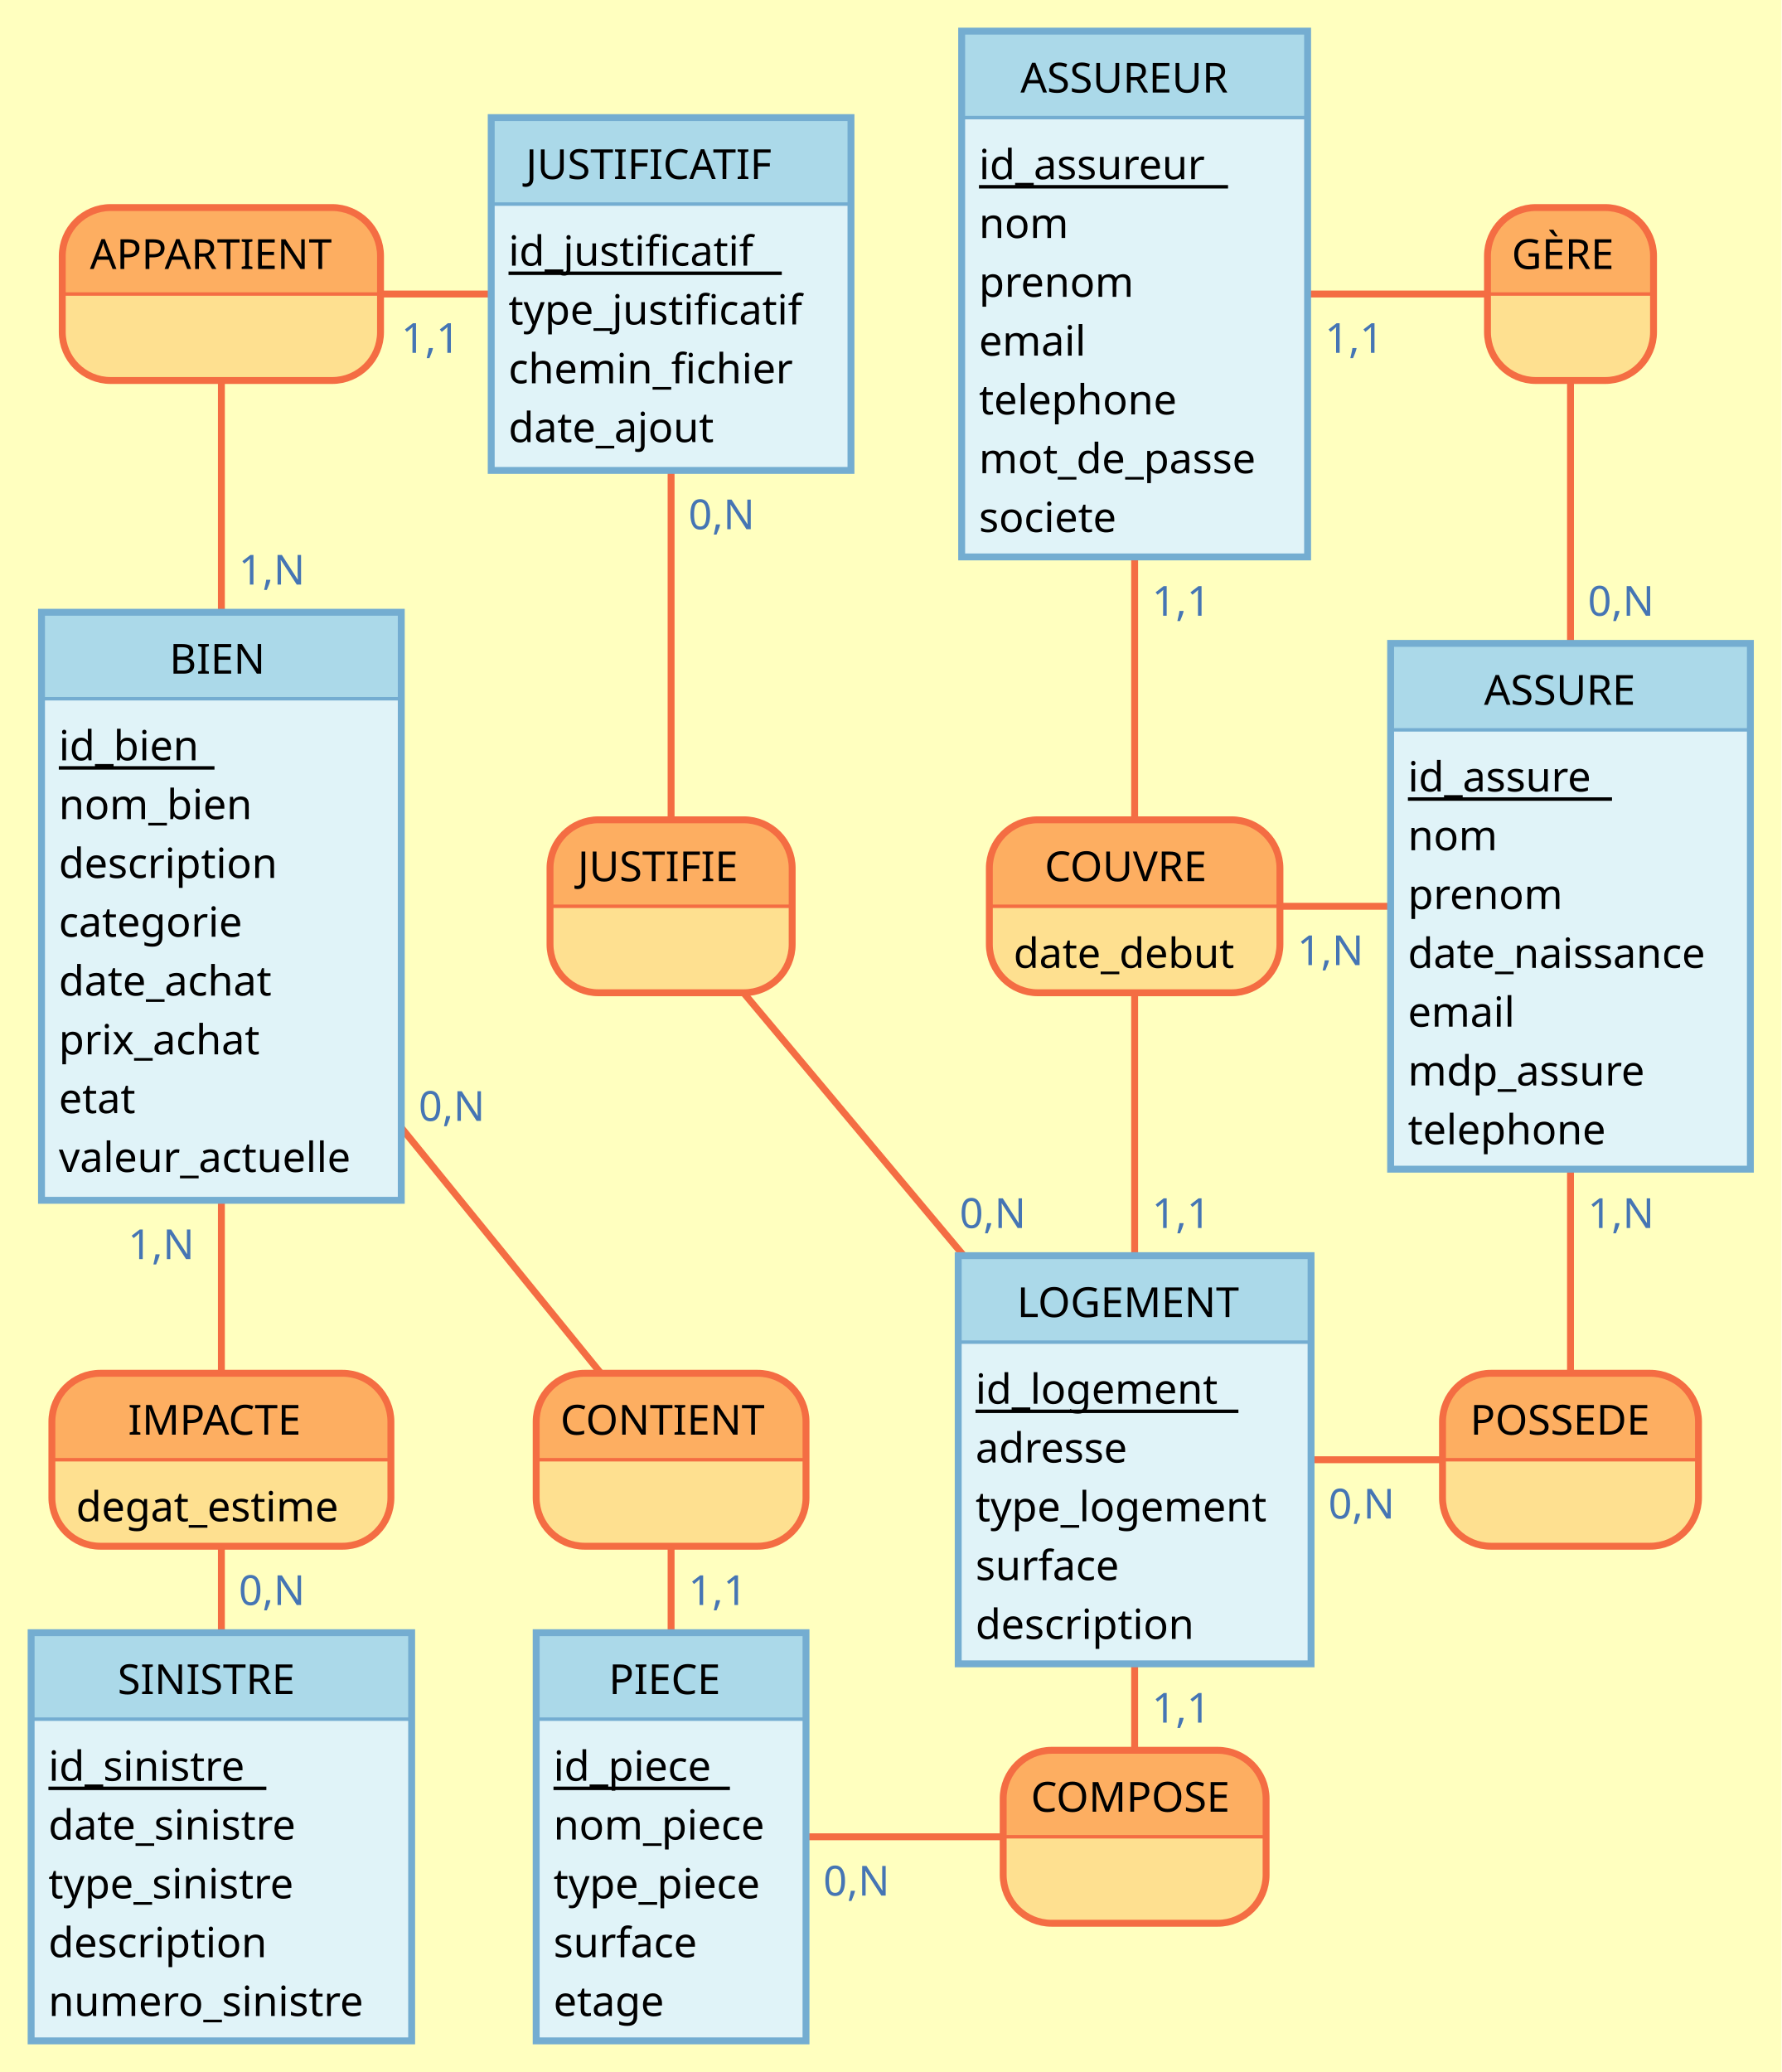
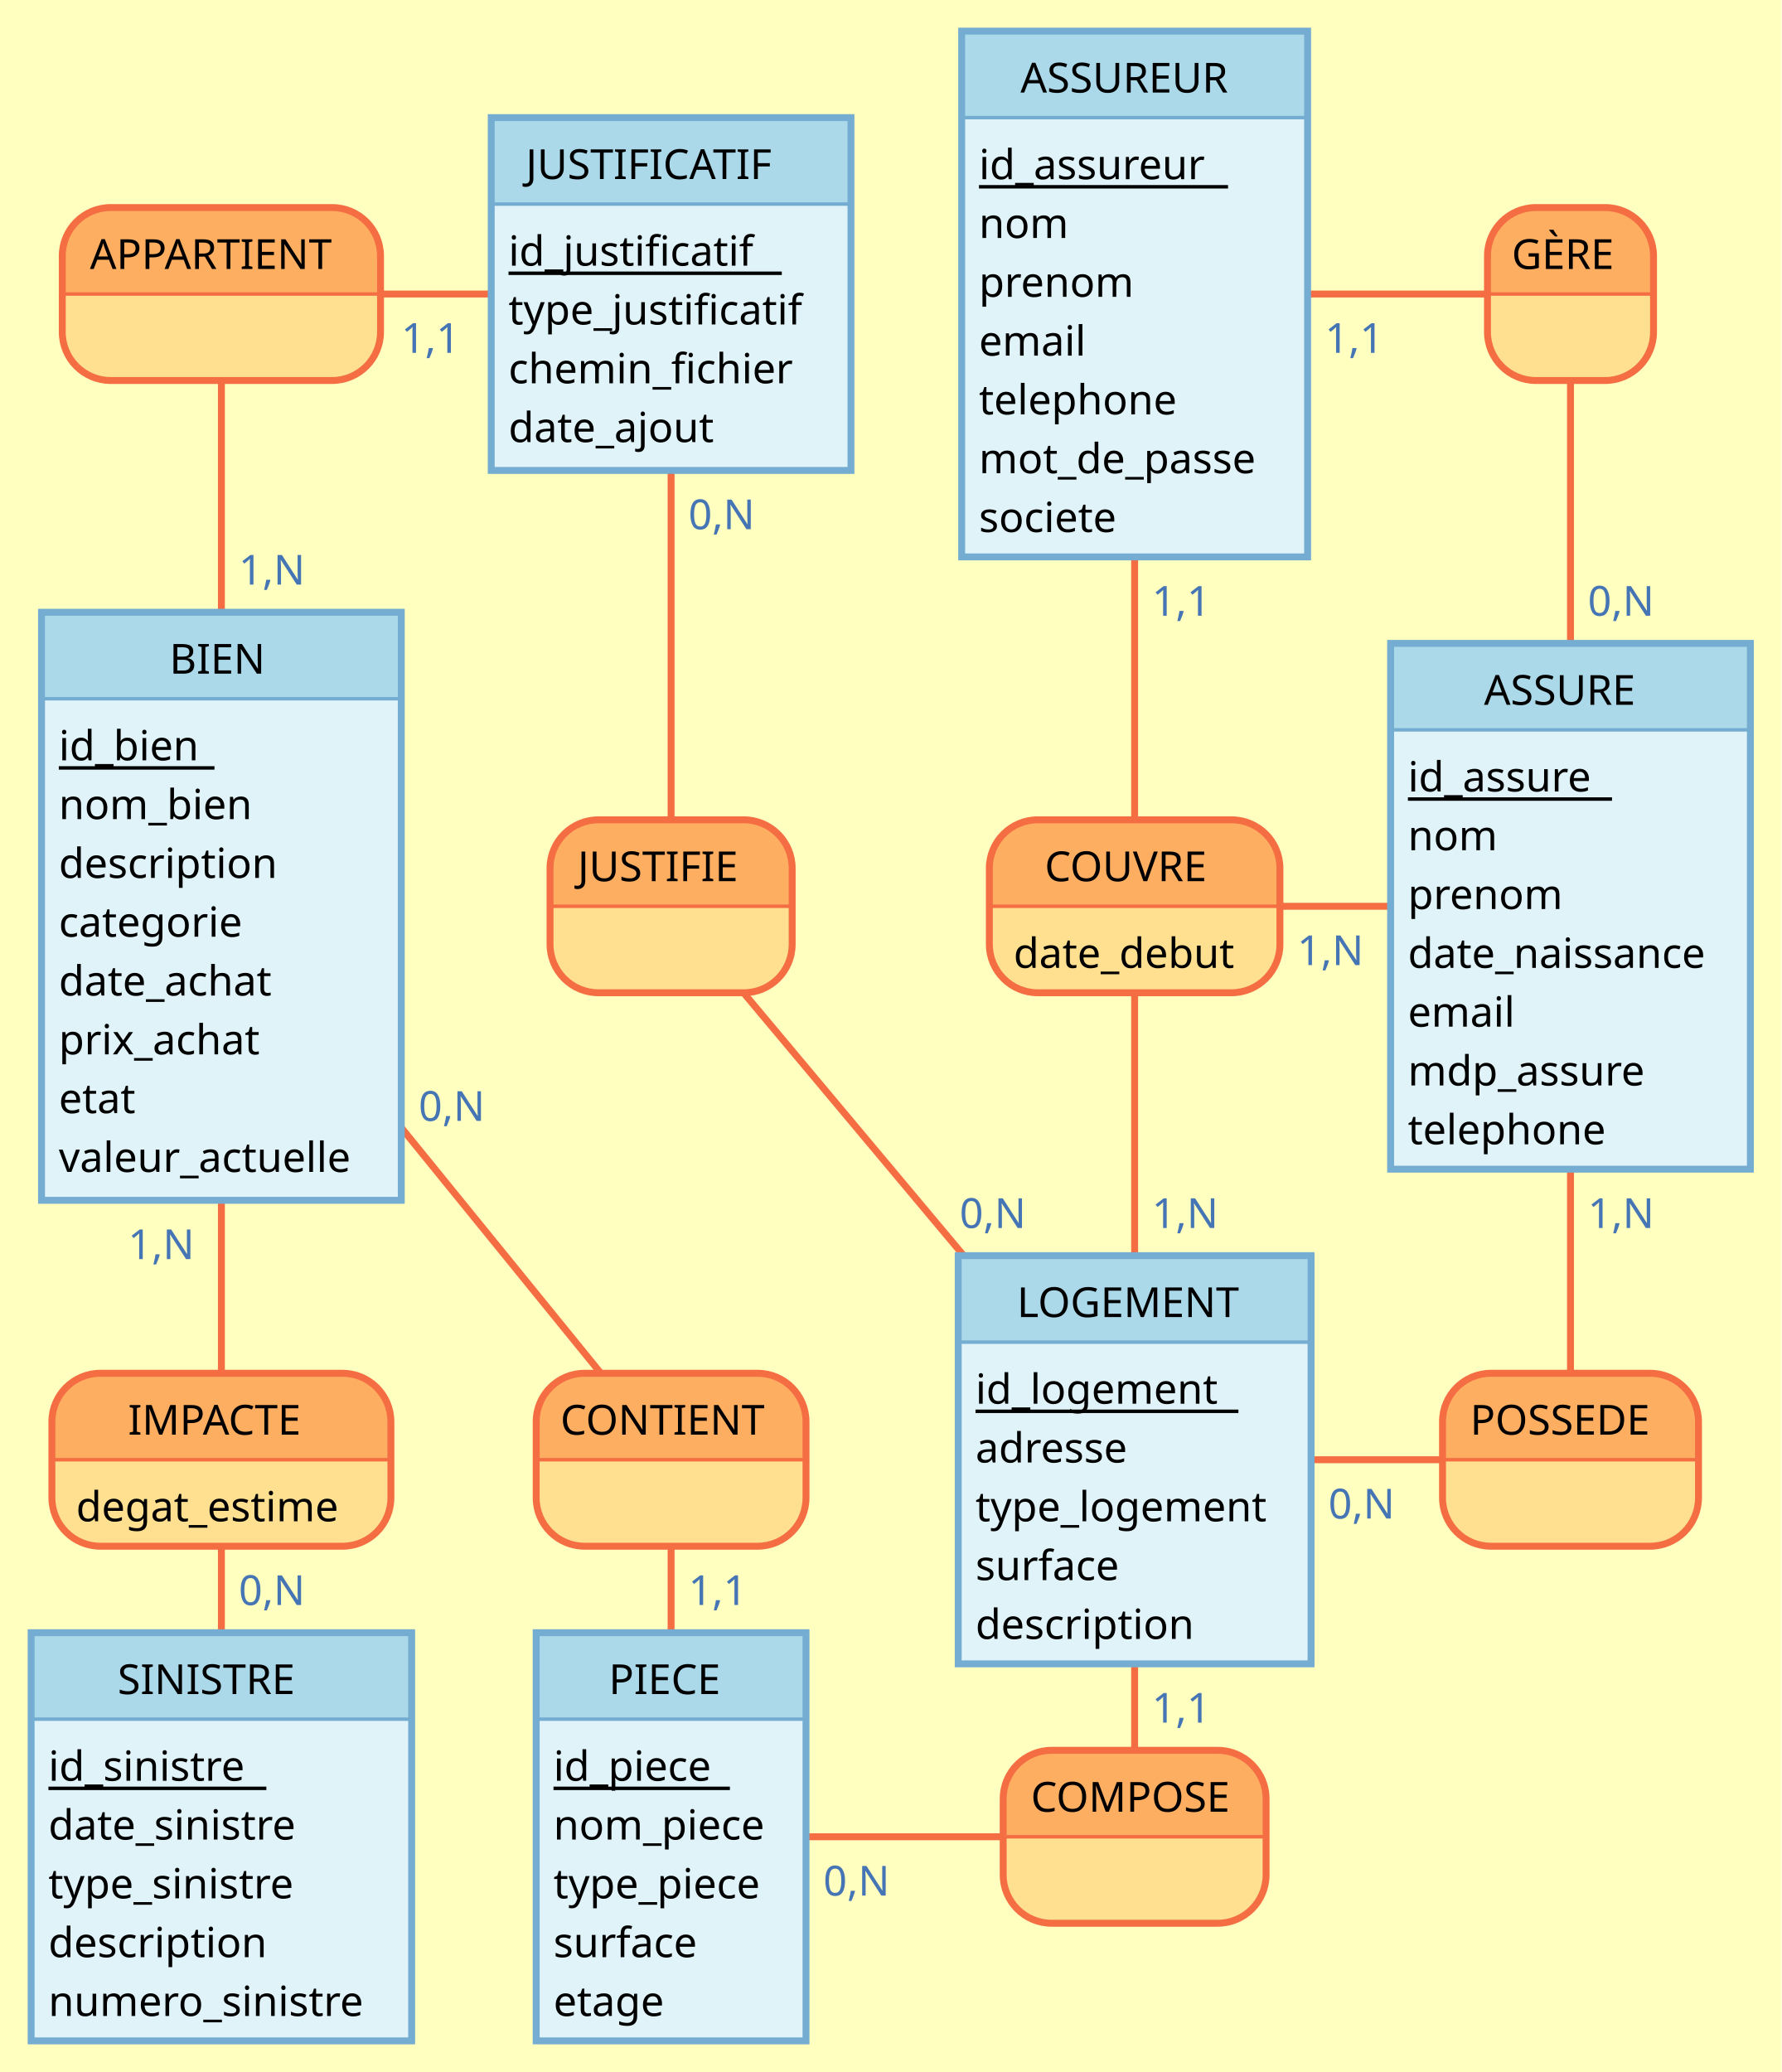
<svg xmlns="http://www.w3.org/2000/svg" width="515" height="599" viewBox="0 0 515 599">
  <rect x="0" y="0" width="515" height="599" fill="#ffffbf" stroke="none" stroke-width="0" />
  <g>
    <line x1="64" y1="262" x2="64" y2="85" stroke="#f46d43" stroke-width="2" />
    <line x1="194" y1="85" x2="64" y2="85" stroke="#f46d43" stroke-width="2" />
    <g>
      <path d="M96 60 a14 14 90 0 1 14 14 V85 h-92 V74 a14 14 90 0 1 14 -14" fill="#fdae61" stroke="#fdae61" stroke-width="0" />
      <path d="M110 85 v11 a14 14 90 0 1 -14 14 H32 a14 14 90 0 1 -14 -14 V85 H92" fill="#fee090" stroke="#fee090" stroke-width="0" />
      <rect x="18" y="60" width="92" height="50" fill="none" rx="14" stroke="#f46d43" stroke-width="2" />
      <line x1="18" y1="85" x2="110" y2="85" stroke="#f46d43" stroke-width="1" />
      <text x="26" y="77.75" fill="#000000" font-family="Verdana" font-size="12">APPARTIENT</text>
    </g>
    <text x="69" y="169" fill="#4575b4" font-family="Verdana" font-size="12">1,N</text>
    <text x="116" y="102" fill="#4575b4" font-family="Verdana" font-size="12">1,1</text>
  </g>
  <g>
    <line x1="328" y1="85" x2="454" y2="85" stroke="#f46d43" stroke-width="2" />
    <line x1="454" y1="262" x2="454" y2="85" stroke="#f46d43" stroke-width="2" />
    <g>
      <path d="M464 60 a14 14 90 0 1 14 14 V85 h-48 V74 a14 14 90 0 1 14 -14" fill="#fdae61" stroke="#fdae61" stroke-width="0" />
      <path d="M478 85 v11 a14 14 90 0 1 -14 14 H444 a14 14 90 0 1 -14 -14 V85 H48" fill="#fee090" stroke="#fee090" stroke-width="0" />
      <rect x="430" y="60" width="48" height="50" fill="none" rx="14" stroke="#f46d43" stroke-width="2" />
      <line x1="430" y1="85" x2="478" y2="85" stroke="#f46d43" stroke-width="1" />
      <text x="437" y="77.75" fill="#000000" font-family="Verdana" font-size="12">GÈRE</text>
    </g>
    <text x="383" y="102" fill="#4575b4" font-family="Verdana" font-size="12">1,1</text>
    <text x="459" y="178" fill="#4575b4" font-family="Verdana" font-size="12">0,N</text>
  </g>
  <g>
    <line x1="328" y1="422" x2="194" y2="262" stroke="#f46d43" stroke-width="2" />
    <line x1="194" y1="85" x2="194" y2="262" stroke="#f46d43" stroke-width="2" />
    <g>
      <path d="M215 237 a14 14 90 0 1 14 14 V262 h-70 V251 a14 14 90 0 1 14 -14" fill="#fdae61" stroke="#fdae61" stroke-width="0" />
      <path d="M229 262 v11 a14 14 90 0 1 -14 14 H173 a14 14 90 0 1 -14 -14 V262 H70" fill="#fee090" stroke="#fee090" stroke-width="0" />
      <rect x="159" y="237" width="70" height="50" fill="none" rx="14" stroke="#f46d43" stroke-width="2" />
      <line x1="159" y1="262" x2="229" y2="262" stroke="#f46d43" stroke-width="1" />
      <text x="167" y="254.75" fill="#000000" font-family="Verdana" font-size="12">JUSTIFIE</text>
    </g>
    <text x="277.4" y="355" fill="#4575b4" font-family="Verdana" font-size="12">0,N</text>
    <text x="199" y="153" fill="#4575b4" font-family="Verdana" font-size="12">0,N</text>
  </g>
  <g>
    <line x1="328" y1="422" x2="328" y2="262" stroke="#f46d43" stroke-width="2" />
    <line x1="328" y1="85" x2="328" y2="262" stroke="#f46d43" stroke-width="2" />
    <line x1="454" y1="262" x2="328" y2="262" stroke="#f46d43" stroke-width="2" />
    <g>
      <path d="M356 237 a14 14 90 0 1 14 14 V262 h-84 V251 a14 14 90 0 1 14 -14" fill="#fdae61" stroke="#fdae61" stroke-width="0" />
      <path d="M370 262 v11 a14 14 90 0 1 -14 14 H300 a14 14 90 0 1 -14 -14 V262 H84" fill="#fee090" stroke="#fee090" stroke-width="0" />
      <rect x="286" y="237" width="84" height="50" fill="none" rx="14" stroke="#f46d43" stroke-width="2" />
      <line x1="286" y1="262" x2="370" y2="262" stroke="#f46d43" stroke-width="1" />
      <text x="302" y="254.75" fill="#000000" font-family="Verdana" font-size="12">COUVRE</text>
      <text x="293" y="279.8" fill="#000000" font-family="Verdana" font-size="12">date_debut</text>
    </g>
-     <text x="333" y="355" fill="#4575b4" font-family="Verdana" font-size="12">1,1</text>
+     <text x="333" y="355" fill="#4575b4" font-family="Verdana" font-size="12">1,N</text>
    <text x="333" y="178" fill="#4575b4" font-family="Verdana" font-size="12">1,1</text>
    <text x="375" y="279" fill="#4575b4" font-family="Verdana" font-size="12">1,N</text>
  </g>
  <g>
    <line x1="64" y1="262" x2="64" y2="422" stroke="#f46d43" stroke-width="2" />
    <line x1="64" y1="531" x2="64" y2="422" stroke="#f46d43" stroke-width="2" />
    <g>
      <path d="M99 397 a14 14 90 0 1 14 14 V422 h-98 V411 a14 14 90 0 1 14 -14" fill="#fdae61" stroke="#fdae61" stroke-width="0" />
      <path d="M113 422 v11 a14 14 90 0 1 -14 14 H29 a14 14 90 0 1 -14 -14 V422 H98" fill="#fee090" stroke="#fee090" stroke-width="0" />
      <rect x="15" y="397" width="98" height="50" fill="none" rx="14" stroke="#f46d43" stroke-width="2" />
      <line x1="15" y1="422" x2="113" y2="422" stroke="#f46d43" stroke-width="1" />
      <text x="37" y="414.75" fill="#000000" font-family="Verdana" font-size="12">IMPACTE</text>
      <text x="22" y="439.8" fill="#000000" font-family="Verdana" font-size="12">degat_estime</text>
    </g>
    <text x="37" y="364" fill="#4575b4" font-family="Verdana" font-size="12">1,N</text>
    <text x="69" y="464" fill="#4575b4" font-family="Verdana" font-size="12">0,N</text>
  </g>
  <g>
    <line x1="194" y1="531" x2="194" y2="422" stroke="#f46d43" stroke-width="2" />
    <line x1="64" y1="262" x2="194" y2="422" stroke="#f46d43" stroke-width="2" />
    <g>
      <path d="M219 397 a14 14 90 0 1 14 14 V422 h-78 V411 a14 14 90 0 1 14 -14" fill="#fdae61" stroke="#fdae61" stroke-width="0" />
      <path d="M233 422 v11 a14 14 90 0 1 -14 14 H169 a14 14 90 0 1 -14 -14 V422 H78" fill="#fee090" stroke="#fee090" stroke-width="0" />
      <rect x="155" y="397" width="78" height="50" fill="none" rx="14" stroke="#f46d43" stroke-width="2" />
      <line x1="155" y1="422" x2="233" y2="422" stroke="#f46d43" stroke-width="1" />
      <text x="162" y="414.75" fill="#000000" font-family="Verdana" font-size="12">CONTIENT</text>
    </g>
    <text x="199" y="464" fill="#4575b4" font-family="Verdana" font-size="12">1,1</text>
    <text x="121" y="324.04" fill="#4575b4" font-family="Verdana" font-size="12">0,N</text>
  </g>
  <g>
    <line x1="454" y1="262" x2="454" y2="422" stroke="#f46d43" stroke-width="2" />
    <line x1="328" y1="422" x2="454" y2="422" stroke="#f46d43" stroke-width="2" />
    <g>
      <path d="M477 397 a14 14 90 0 1 14 14 V422 h-74 V411 a14 14 90 0 1 14 -14" fill="#fdae61" stroke="#fdae61" stroke-width="0" />
      <path d="M491 422 v11 a14 14 90 0 1 -14 14 H431 a14 14 90 0 1 -14 -14 V422 H74" fill="#fee090" stroke="#fee090" stroke-width="0" />
      <rect x="417" y="397" width="74" height="50" fill="none" rx="14" stroke="#f46d43" stroke-width="2" />
      <line x1="417" y1="422" x2="491" y2="422" stroke="#f46d43" stroke-width="1" />
      <text x="425" y="414.75" fill="#000000" font-family="Verdana" font-size="12">POSSEDE</text>
    </g>
    <text x="459" y="355" fill="#4575b4" font-family="Verdana" font-size="12">1,N</text>
    <text x="384" y="439" fill="#4575b4" font-family="Verdana" font-size="12">0,N</text>
  </g>
  <g>
    <line x1="328" y1="422" x2="328" y2="531" stroke="#f46d43" stroke-width="2" />
    <line x1="194" y1="531" x2="328" y2="531" stroke="#f46d43" stroke-width="2" />
    <g>
      <path d="M352 506 a14 14 90 0 1 14 14 V531 h-76 V520 a14 14 90 0 1 14 -14" fill="#fdae61" stroke="#fdae61" stroke-width="0" />
      <path d="M366 531 v11 a14 14 90 0 1 -14 14 H304 a14 14 90 0 1 -14 -14 V531 H76" fill="#fee090" stroke="#fee090" stroke-width="0" />
      <rect x="290" y="506" width="76" height="50" fill="none" rx="14" stroke="#f46d43" stroke-width="2" />
      <line x1="290" y1="531" x2="366" y2="531" stroke="#f46d43" stroke-width="1" />
      <text x="298" y="523.75" fill="#000000" font-family="Verdana" font-size="12">COMPOSE</text>
    </g>
    <text x="333" y="498" fill="#4575b4" font-family="Verdana" font-size="12">1,1</text>
    <text x="238" y="548" fill="#4575b4" font-family="Verdana" font-size="12">0,N</text>
  </g>
  <g>
    <g>
      <rect x="142" y="34" width="104" height="25" fill="#abd9e9" stroke="none" stroke-width="0" opacity="1" />
      <rect x="142" y="59" width="104" height="77" fill="#e0f3f8" stroke="none" stroke-width="0" opacity="1" />
      <rect x="142" y="34" width="104" height="102" fill="none" stroke="#74add1" stroke-width="2" opacity="1" />
      <line x1="142" y1="59" x2="246" y2="59" stroke="#74add1" stroke-width="1" />
    </g>
    <text x="152" y="51.75" fill="#000000" font-family="Verdana" font-size="12">JUSTIFICATIF</text>
    <text x="147" y="76.8" fill="#000000" font-family="Verdana" font-size="12">id_justificatif</text>
    <line x1="147" y1="79" x2="226" y2="79" stroke="#000000" stroke-width="1" />
    <text x="147" y="93.8" fill="#000000" font-family="Verdana" font-size="12">type_justificatif</text>
    <text x="147" y="110.8" fill="#000000" font-family="Verdana" font-size="12">chemin_fichier</text>
    <text x="147" y="127.8" fill="#000000" font-family="Verdana" font-size="12">date_ajout</text>
  </g>
  <g>
    <g>
      <rect x="278" y="9" width="100" height="25" fill="#abd9e9" stroke="none" stroke-width="0" opacity="1" />
      <rect x="278" y="34" width="100" height="127" fill="#e0f3f8" stroke="none" stroke-width="0" opacity="1" />
      <rect x="278" y="9" width="100" height="152" fill="none" stroke="#74add1" stroke-width="2" opacity="1" />
      <line x1="278" y1="34" x2="378" y2="34" stroke="#74add1" stroke-width="1" />
    </g>
    <text x="295" y="26.75" fill="#000000" font-family="Verdana" font-size="12">ASSUREUR</text>
    <text x="283" y="51.8" fill="#000000" font-family="Verdana" font-size="12">id_assureur</text>
    <line x1="283" y1="54" x2="355" y2="54" stroke="#000000" stroke-width="1" />
    <text x="283" y="68.8" fill="#000000" font-family="Verdana" font-size="12">nom</text>
    <text x="283" y="85.8" fill="#000000" font-family="Verdana" font-size="12">prenom</text>
    <text x="283" y="102.8" fill="#000000" font-family="Verdana" font-size="12">email</text>
    <text x="283" y="119.8" fill="#000000" font-family="Verdana" font-size="12">telephone</text>
    <text x="283" y="136.8" fill="#000000" font-family="Verdana" font-size="12">mot_de_passe</text>
    <text x="283" y="153.8" fill="#000000" font-family="Verdana" font-size="12">societe</text>
  </g>
  <g>
    <g>
      <rect x="12" y="177" width="104" height="25" fill="#abd9e9" stroke="none" stroke-width="0" opacity="1" />
      <rect x="12" y="202" width="104" height="145" fill="#e0f3f8" stroke="none" stroke-width="0" opacity="1" />
      <rect x="12" y="177" width="104" height="170" fill="none" stroke="#74add1" stroke-width="2" opacity="1" />
      <line x1="12" y1="202" x2="116" y2="202" stroke="#74add1" stroke-width="1" />
    </g>
    <text x="49" y="194.75" fill="#000000" font-family="Verdana" font-size="12">BIEN</text>
    <text x="17" y="219.8" fill="#000000" font-family="Verdana" font-size="12">id_bien</text>
    <line x1="17" y1="222" x2="62" y2="222" stroke="#000000" stroke-width="1" />
    <text x="17" y="236.8" fill="#000000" font-family="Verdana" font-size="12">nom_bien</text>
    <text x="17" y="253.8" fill="#000000" font-family="Verdana" font-size="12">description</text>
    <text x="17" y="270.8" fill="#000000" font-family="Verdana" font-size="12">categorie</text>
    <text x="17" y="287.8" fill="#000000" font-family="Verdana" font-size="12">date_achat</text>
    <text x="17" y="304.8" fill="#000000" font-family="Verdana" font-size="12">prix_achat</text>
    <text x="17" y="321.8" fill="#000000" font-family="Verdana" font-size="12">etat</text>
    <text x="17" y="338.8" fill="#000000" font-family="Verdana" font-size="12">valeur_actuelle</text>
  </g>
  <g>
    <g>
      <rect x="402" y="186" width="104" height="25" fill="#abd9e9" stroke="none" stroke-width="0" opacity="1" />
      <rect x="402" y="211" width="104" height="127" fill="#e0f3f8" stroke="none" stroke-width="0" opacity="1" />
      <rect x="402" y="186" width="104" height="152" fill="none" stroke="#74add1" stroke-width="2" opacity="1" />
      <line x1="402" y1="211" x2="506" y2="211" stroke="#74add1" stroke-width="1" />
    </g>
    <text x="429" y="203.75" fill="#000000" font-family="Verdana" font-size="12">ASSURE</text>
    <text x="407" y="228.8" fill="#000000" font-family="Verdana" font-size="12">id_assure</text>
    <line x1="407" y1="231" x2="466" y2="231" stroke="#000000" stroke-width="1" />
    <text x="407" y="245.8" fill="#000000" font-family="Verdana" font-size="12">nom</text>
    <text x="407" y="262.8" fill="#000000" font-family="Verdana" font-size="12">prenom</text>
    <text x="407" y="279.8" fill="#000000" font-family="Verdana" font-size="12">date_naissance</text>
    <text x="407" y="296.8" fill="#000000" font-family="Verdana" font-size="12">email</text>
    <text x="407" y="313.8" fill="#000000" font-family="Verdana" font-size="12">mdp_assure</text>
    <text x="407" y="330.8" fill="#000000" font-family="Verdana" font-size="12">telephone</text>
  </g>
  <g>
    <g>
      <rect x="277" y="363" width="102" height="25" fill="#abd9e9" stroke="none" stroke-width="0" opacity="1" />
      <rect x="277" y="388" width="102" height="93" fill="#e0f3f8" stroke="none" stroke-width="0" opacity="1" />
      <rect x="277" y="363" width="102" height="118" fill="none" stroke="#74add1" stroke-width="2" opacity="1" />
      <line x1="277" y1="388" x2="379" y2="388" stroke="#74add1" stroke-width="1" />
    </g>
    <text x="294" y="380.75" fill="#000000" font-family="Verdana" font-size="12">LOGEMENT</text>
    <text x="282" y="405.8" fill="#000000" font-family="Verdana" font-size="12">id_logement</text>
    <line x1="282" y1="408" x2="358" y2="408" stroke="#000000" stroke-width="1" />
    <text x="282" y="422.8" fill="#000000" font-family="Verdana" font-size="12">adresse</text>
    <text x="282" y="439.8" fill="#000000" font-family="Verdana" font-size="12">type_logement</text>
    <text x="282" y="456.8" fill="#000000" font-family="Verdana" font-size="12">surface</text>
    <text x="282" y="473.8" fill="#000000" font-family="Verdana" font-size="12">description</text>
  </g>
  <g>
    <g>
      <rect x="9" y="472" width="110" height="25" fill="#abd9e9" stroke="none" stroke-width="0" opacity="1" />
      <rect x="9" y="497" width="110" height="93" fill="#e0f3f8" stroke="none" stroke-width="0" opacity="1" />
      <rect x="9" y="472" width="110" height="118" fill="none" stroke="#74add1" stroke-width="2" opacity="1" />
      <line x1="9" y1="497" x2="119" y2="497" stroke="#74add1" stroke-width="1" />
    </g>
    <text x="34" y="489.75" fill="#000000" font-family="Verdana" font-size="12">SINISTRE</text>
    <text x="14" y="514.8" fill="#000000" font-family="Verdana" font-size="12">id_sinistre</text>
    <line x1="14" y1="517" x2="77" y2="517" stroke="#000000" stroke-width="1" />
    <text x="14" y="531.8" fill="#000000" font-family="Verdana" font-size="12">date_sinistre</text>
    <text x="14" y="548.8" fill="#000000" font-family="Verdana" font-size="12">type_sinistre</text>
    <text x="14" y="565.8" fill="#000000" font-family="Verdana" font-size="12">description</text>
    <text x="14" y="582.8" fill="#000000" font-family="Verdana" font-size="12">numero_sinistre</text>
  </g>
  <g>
    <g>
      <rect x="155" y="472" width="78" height="25" fill="#abd9e9" stroke="none" stroke-width="0" opacity="1" />
      <rect x="155" y="497" width="78" height="93" fill="#e0f3f8" stroke="none" stroke-width="0" opacity="1" />
      <rect x="155" y="472" width="78" height="118" fill="none" stroke="#74add1" stroke-width="2" opacity="1" />
      <line x1="155" y1="497" x2="233" y2="497" stroke="#74add1" stroke-width="1" />
    </g>
    <text x="176" y="489.75" fill="#000000" font-family="Verdana" font-size="12">PIECE</text>
    <text x="160" y="514.8" fill="#000000" font-family="Verdana" font-size="12">id_piece</text>
    <line x1="160" y1="517" x2="211" y2="517" stroke="#000000" stroke-width="1" />
    <text x="160" y="531.8" fill="#000000" font-family="Verdana" font-size="12">nom_piece</text>
    <text x="160" y="548.8" fill="#000000" font-family="Verdana" font-size="12">type_piece</text>
    <text x="160" y="565.8" fill="#000000" font-family="Verdana" font-size="12">surface</text>
    <text x="160" y="582.8" fill="#000000" font-family="Verdana" font-size="12">etage</text>
  </g>
</svg>
